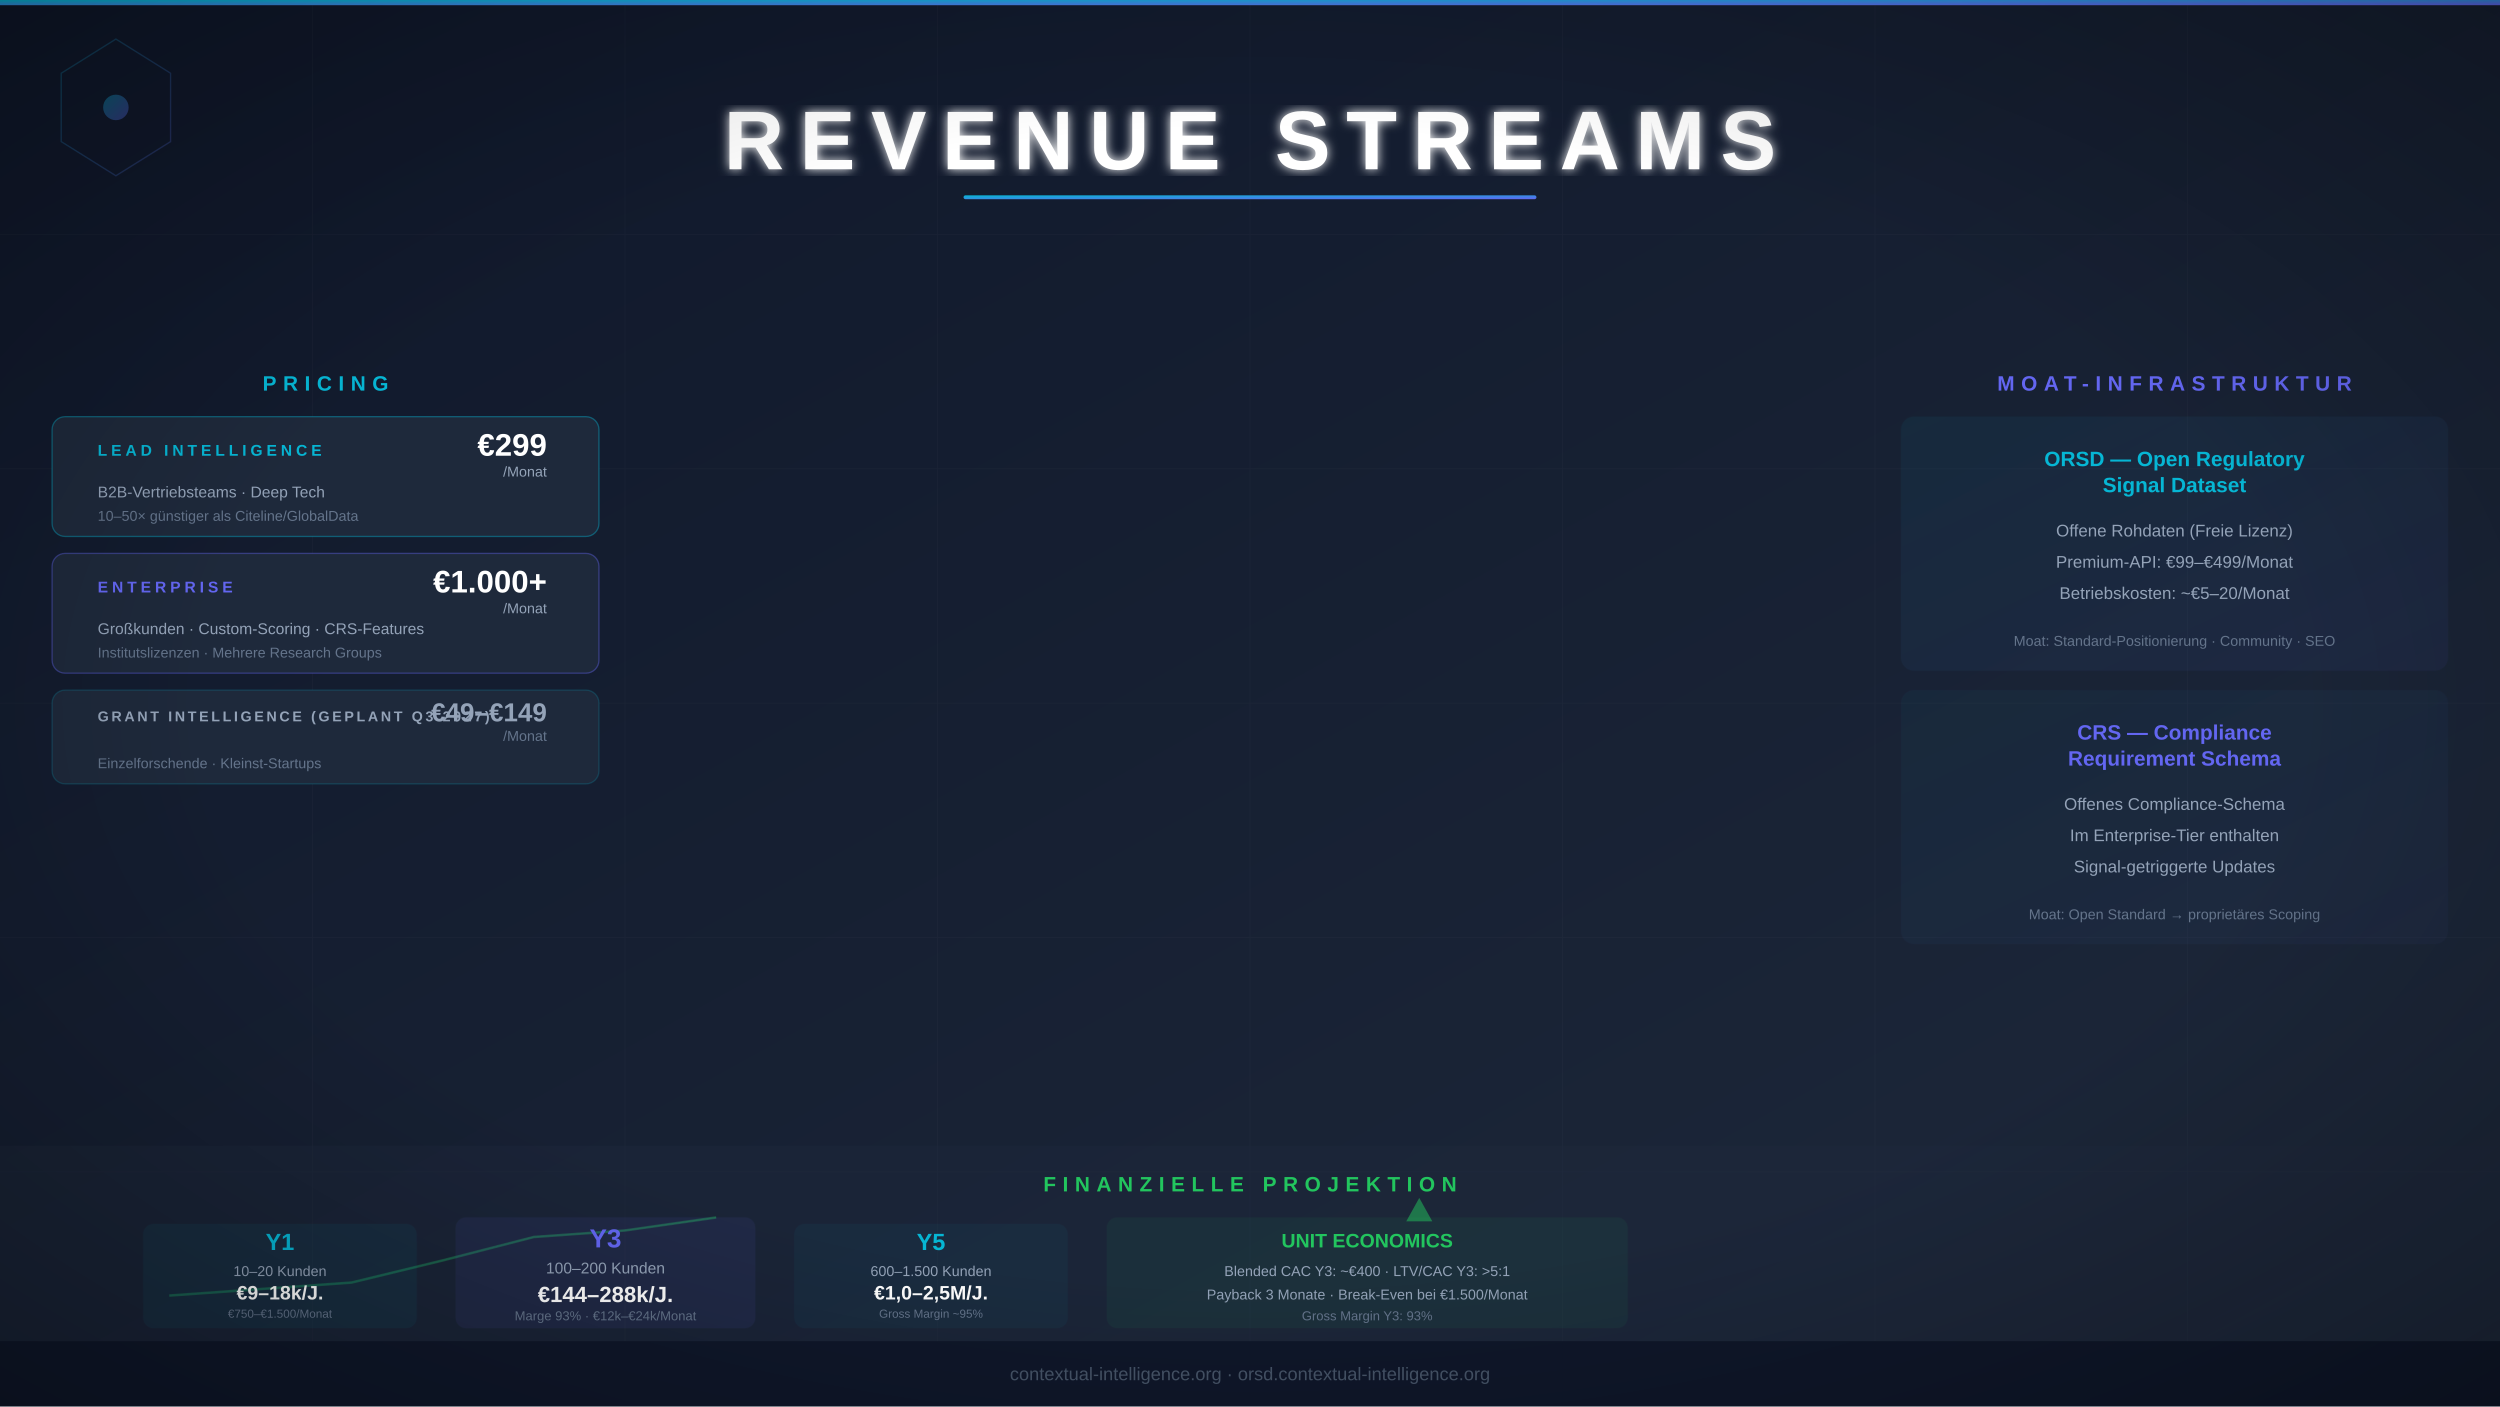
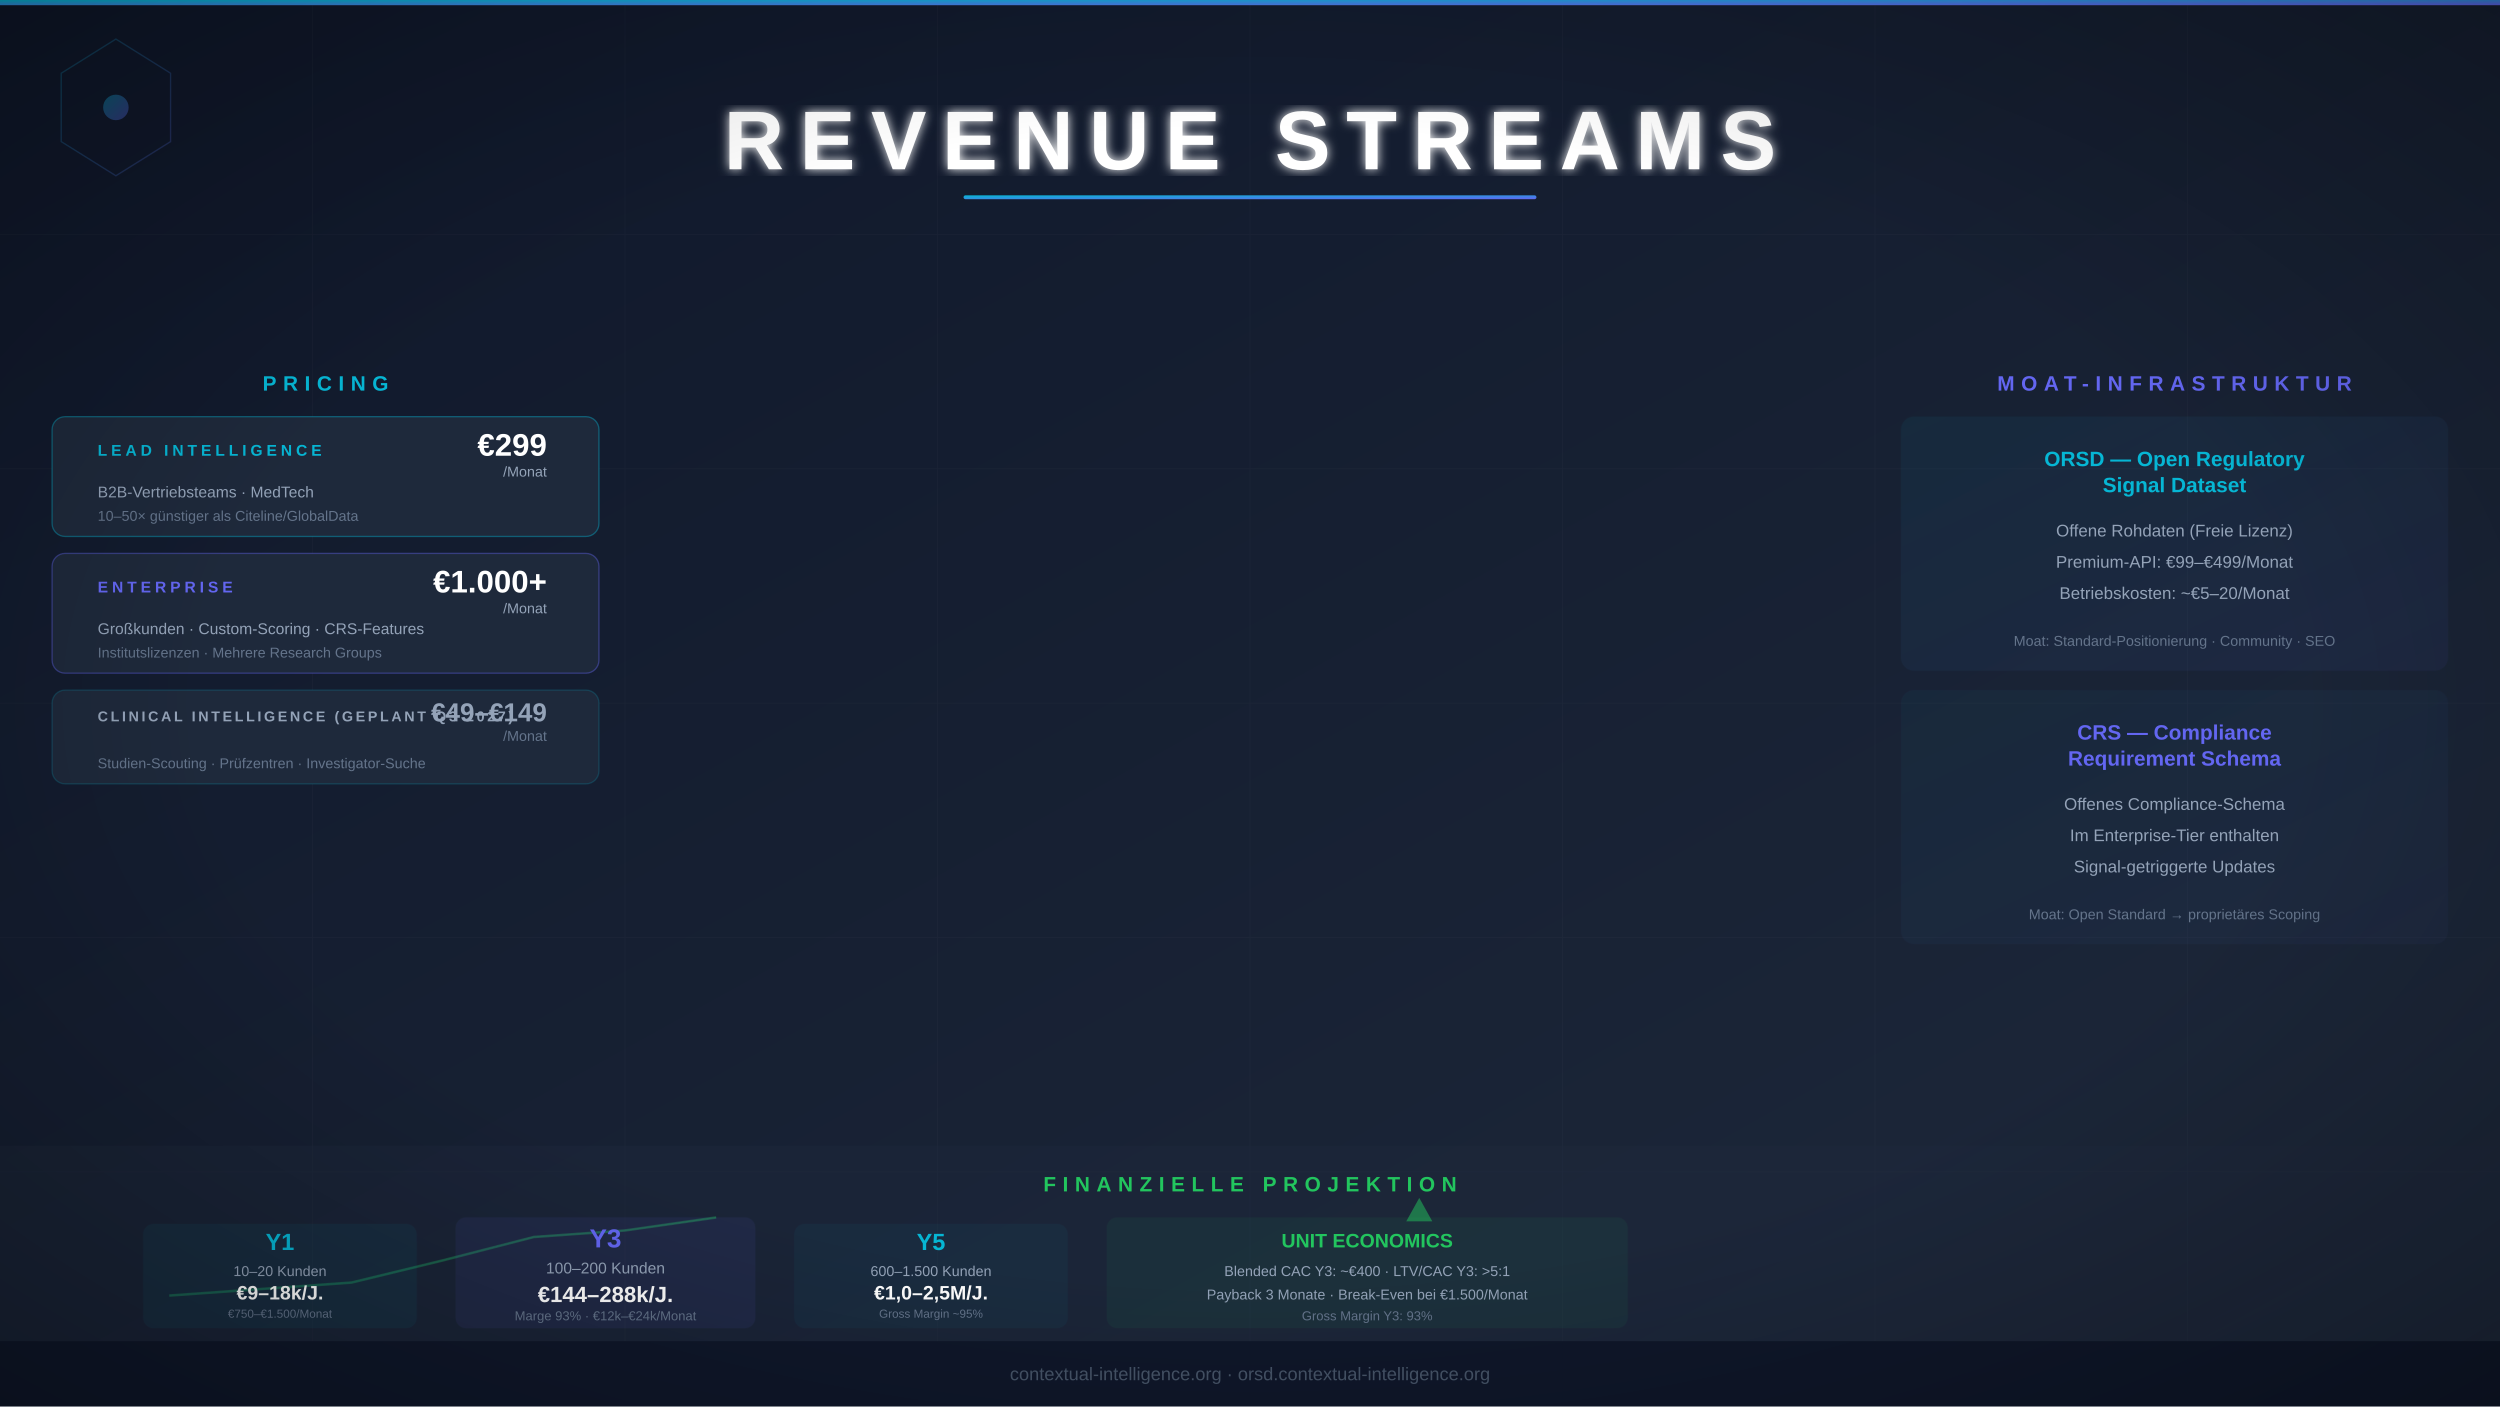
<svg xmlns="http://www.w3.org/2000/svg" viewBox="0 0 1920 1080" width="1920" height="1080">
  <defs>
    <linearGradient id="bg" x1="0%" y1="0%" x2="100%" y2="100%">
      <stop offset="0%" stop-color="#0f172a" />
      <stop offset="100%" stop-color="#1e293b" />
    </linearGradient>
    <linearGradient id="accent" x1="0%" y1="0%" x2="100%" y2="100%">
      <stop offset="0%" stop-color="#06b6d4" />
      <stop offset="100%" stop-color="#6366f1" />
    </linearGradient>
    <linearGradient id="revenueGrad" x1="0%" y1="0%" x2="100%" y2="100%">
      <stop offset="0%" stop-color="#22c55e" stop-opacity="0.12" />
      <stop offset="100%" stop-color="#06b6d4" stop-opacity="0.08" />
    </linearGradient>
    <linearGradient id="growthGrad" x1="0%" y1="0%" x2="0%" y2="100%">
      <stop offset="0%" stop-color="#22c55e" stop-opacity="0.4" />
      <stop offset="100%" stop-color="#06b6d4" stop-opacity="0.1" />
    </linearGradient>
    <filter id="glow">
      <feGaussianBlur stdDeviation="4" result="b" />
      <feMerge>
        <feMergeNode in="b" />
        <feMergeNode in="SourceGraphic" />
      </feMerge>
    </filter>
    <filter id="glowStrong">
      <feGaussianBlur stdDeviation="10" result="b" />
      <feMerge>
        <feMergeNode in="b" />
        <feMergeNode in="SourceGraphic" />
      </feMerge>
    </filter>
    <radialGradient id="vignette" cx="50%" cy="50%" r="75%">
      <stop offset="55%" stop-color="#000" stop-opacity="0" />
      <stop offset="100%" stop-color="#000" stop-opacity="0.35" />
    </radialGradient>
  </defs>
  <rect width="1920" height="1080" fill="url(#bg)" />
  <g opacity="0.03" stroke="#ffffff" stroke-width="0.5">
    <line x1="0" y1="180" x2="1920" y2="180" />
    <line x1="0" y1="360" x2="1920" y2="360" />
    <line x1="0" y1="540" x2="1920" y2="540" />
    <line x1="0" y1="720" x2="1920" y2="720" />
    <line x1="0" y1="900" x2="1920" y2="900" />
    <line x1="240" y1="0" x2="240" y2="1080" />
    <line x1="480" y1="0" x2="480" y2="1080" />
    <line x1="720" y1="0" x2="720" y2="1080" />
    <line x1="960" y1="0" x2="960" y2="1080" />
    <line x1="1200" y1="0" x2="1200" y2="1080" />
    <line x1="1440" y1="0" x2="1440" y2="1080" />
    <line x1="1680" y1="0" x2="1680" y2="1080" />
  </g>
  <rect x="0" y="0" width="1920" height="4" fill="url(#accent)" />
  <g transform="translate(40, 30) scale(0.35)">
    <polygon points="140,0 260,75 260,225 140,300 20,225 20,75" fill="none" stroke="url(#accent)" stroke-width="3" opacity="0.25" />
    <circle cx="140" cy="150" r="28" fill="url(#accent)" opacity="0.4" />
  </g>
  <text x="960" y="130" font-family="'Segoe UI','Helvetica Neue',Arial,sans-serif" font-size="64" font-weight="700" fill="#ffffff" letter-spacing="12" text-anchor="middle" filter="url(#glow)">REVENUE STREAMS</text>
  <rect x="740" y="150" width="440" height="3" fill="url(#accent)" rx="1.5" />
  <text x="250" y="300" font-family="'Segoe UI',Arial,sans-serif" font-size="16" font-weight="600" fill="#06b6d4" letter-spacing="5" text-anchor="middle">PRICING</text>
  <rect x="40" y="320" width="420" height="92" rx="10" fill="#1e293b" stroke="#06b6d4" stroke-width="1" stroke-opacity="0.4" />
  <text x="75" y="350" font-family="'Segoe UI',Arial,sans-serif" font-size="12" font-weight="600" fill="#06b6d4" letter-spacing="3">LEAD INTELLIGENCE</text>
  <text x="420" y="350" font-family="'Segoe UI',Arial,sans-serif" font-size="24" font-weight="700" fill="#ffffff" text-anchor="end">€299</text>
  <text x="420" y="366" font-family="'Segoe UI',Arial,sans-serif" font-size="11" fill="#94a3b8" text-anchor="end">/Monat</text>
-   <text x="75" y="382" font-family="'Segoe UI',Arial,sans-serif" font-size="12" fill="#94a3b8">B2B-Vertriebsteams · Deep Tech</text>
+   <text x="75" y="382" font-family="'Segoe UI',Arial,sans-serif" font-size="12" fill="#94a3b8">B2B-Vertriebsteams · MedTech</text>
  <text x="75" y="400" font-family="'Segoe UI',Arial,sans-serif" font-size="11" fill="#64748b">10–50× günstiger als Citeline/GlobalData</text>
  <rect x="40" y="425" width="420" height="92" rx="10" fill="#1e293b" stroke="#6366f1" stroke-width="1" stroke-opacity="0.4" />
  <text x="75" y="455" font-family="'Segoe UI',Arial,sans-serif" font-size="12" font-weight="600" fill="#6366f1" letter-spacing="3">ENTERPRISE</text>
  <text x="420" y="455" font-family="'Segoe UI',Arial,sans-serif" font-size="24" font-weight="700" fill="#ffffff" text-anchor="end">€1.000+</text>
  <text x="420" y="471" font-family="'Segoe UI',Arial,sans-serif" font-size="11" fill="#94a3b8" text-anchor="end">/Monat</text>
  <text x="75" y="487" font-family="'Segoe UI',Arial,sans-serif" font-size="12" fill="#94a3b8">Großkunden · Custom-Scoring · CRS-Features</text>
  <text x="75" y="505" font-family="'Segoe UI',Arial,sans-serif" font-size="11" fill="#64748b">Institutslizenzen · Mehrere Research Groups</text>
  <rect x="40" y="530" width="420" height="72" rx="10" fill="#1e293b" stroke="#06b6d4" stroke-width="1" stroke-opacity="0.2" />
-   <text x="75" y="554" font-family="'Segoe UI',Arial,sans-serif" font-size="11" font-weight="600" fill="#94a3b8" letter-spacing="2">GRANT INTELLIGENCE (GEPLANT Q3 2027)</text>
+   <text x="75" y="554" font-family="'Segoe UI',Arial,sans-serif" font-size="11" font-weight="600" fill="#94a3b8" letter-spacing="2">CLINICAL INTELLIGENCE (GEPLANT Q3 2027)</text>
  <text x="420" y="554" font-family="'Segoe UI',Arial,sans-serif" font-size="20" font-weight="700" fill="#94a3b8" text-anchor="end">€49–€149</text>
  <text x="420" y="569" font-family="'Segoe UI',Arial,sans-serif" font-size="11" fill="#64748b" text-anchor="end">/Monat</text>
-   <text x="75" y="590" font-family="'Segoe UI',Arial,sans-serif" font-size="11" fill="#64748b">Einzelforschende · Kleinst-Startups</text>
+   <text x="75" y="590" font-family="'Segoe UI',Arial,sans-serif" font-size="11" fill="#64748b">Studien-Scouting · Prüfzentren · Investigator-Suche</text>
  <text x="1670" y="300" font-family="'Segoe UI',Arial,sans-serif" font-size="16" font-weight="600" fill="#6366f1" letter-spacing="5" text-anchor="middle">MOAT-INFRASTRUKTUR</text>
  <rect x="1460" y="320" width="420" height="195" rx="10" fill="url(#accent)" opacity="0.06" stroke="url(#accent)" stroke-width="1" stroke-opacity="0.25" />
  <text x="1670" y="358" font-family="'Segoe UI',Arial,sans-serif" font-size="16" font-weight="600" fill="#06b6d4" text-anchor="middle">ORSD — Open Regulatory</text>
  <text x="1670" y="378" font-family="'Segoe UI',Arial,sans-serif" font-size="16" font-weight="600" fill="#06b6d4" text-anchor="middle">Signal Dataset</text>
  <text x="1670" y="412" font-family="'Segoe UI',Arial,sans-serif" font-size="13" fill="#94a3b8" text-anchor="middle">Offene Rohdaten (Freie Lizenz)</text>
  <text x="1670" y="436" font-family="'Segoe UI',Arial,sans-serif" font-size="13" fill="#94a3b8" text-anchor="middle">Premium-API: €99–€499/Monat</text>
  <text x="1670" y="460" font-family="'Segoe UI',Arial,sans-serif" font-size="13" fill="#94a3b8" text-anchor="middle">Betriebskosten: ~€5–20/Monat</text>
  <text x="1670" y="496" font-family="'Segoe UI',Arial,sans-serif" font-size="11" fill="#64748b" text-anchor="middle">Moat: Standard-Positionierung · Community · SEO</text>
  <rect x="1460" y="530" width="420" height="195" rx="10" fill="url(#accent)" opacity="0.04" stroke="#6366f1" stroke-width="1" stroke-opacity="0.2" />
  <text x="1670" y="568" font-family="'Segoe UI',Arial,sans-serif" font-size="16" font-weight="600" fill="#6366f1" text-anchor="middle">CRS — Compliance</text>
  <text x="1670" y="588" font-family="'Segoe UI',Arial,sans-serif" font-size="16" font-weight="600" fill="#6366f1" text-anchor="middle">Requirement Schema</text>
  <text x="1670" y="622" font-family="'Segoe UI',Arial,sans-serif" font-size="13" fill="#94a3b8" text-anchor="middle">Offenes Compliance-Schema</text>
  <text x="1670" y="646" font-family="'Segoe UI',Arial,sans-serif" font-size="13" fill="#94a3b8" text-anchor="middle">Im Enterprise-Tier enthalten</text>
  <text x="1670" y="670" font-family="'Segoe UI',Arial,sans-serif" font-size="13" fill="#94a3b8" text-anchor="middle">Signal-getriggerte Updates</text>
  <text x="1670" y="706" font-family="'Segoe UI',Arial,sans-serif" font-size="11" fill="#64748b" text-anchor="middle">Moat: Open Standard → proprietäres Scoping</text>
  <rect x="0" y="880" width="1920" height="200" fill="#1e293b" opacity="0.4" />
  <text x="960" y="915" font-family="'Segoe UI',Arial,sans-serif" font-size="16" font-weight="600" fill="#22c55e" letter-spacing="5" text-anchor="middle">FINANZIELLE PROJEKTION</text>
  <polyline points="130,995 200,990 270,985 340,968 410,950 480,945 550,935" fill="none" stroke="#22c55e" stroke-width="2" opacity="0.3" />
  <polyline points="130,995 200,990 270,985 340,968 410,950 480,945 550,935" fill="none" stroke="url(#growthGrad)" stroke-width="1" opacity="0.5" />
  <rect x="110" y="940" width="210" height="80" rx="8" fill="#06b6d4" opacity="0.06" stroke="#06b6d4" stroke-width="1" stroke-opacity="0.2" />
  <text x="215" y="960" font-family="'Segoe UI',Arial,sans-serif" font-size="18" font-weight="700" fill="#06b6d4" text-anchor="middle">Y1</text>
  <text x="215" y="980" font-family="'Segoe UI',Arial,sans-serif" font-size="11" fill="#94a3b8" text-anchor="middle">10–20 Kunden</text>
  <text x="215" y="998" font-family="'Segoe UI',Arial,sans-serif" font-size="15" font-weight="700" fill="#ffffff" text-anchor="middle">€9–18k/J.</text>
  <text x="215" y="1012" font-family="'Segoe UI',Arial,sans-serif" font-size="9" fill="#64748b" text-anchor="middle">€750–€1.500/Monat</text>
  <rect x="350" y="935" width="230" height="85" rx="8" fill="#6366f1" opacity="0.08" stroke="#6366f1" stroke-width="1" stroke-opacity="0.3" />
  <text x="465" y="958" font-family="'Segoe UI',Arial,sans-serif" font-size="20" font-weight="700" fill="#6366f1" text-anchor="middle">Y3</text>
  <text x="465" y="978" font-family="'Segoe UI',Arial,sans-serif" font-size="12" fill="#94a3b8" text-anchor="middle">100–200 Kunden</text>
  <text x="465" y="1000" font-family="'Segoe UI',Arial,sans-serif" font-size="17" font-weight="700" fill="#ffffff" text-anchor="middle">€144–288k/J.</text>
  <text x="465" y="1014" font-family="'Segoe UI',Arial,sans-serif" font-size="10" fill="#64748b" text-anchor="middle">Marge 93% · €12k–€24k/Monat</text>
  <rect x="610" y="940" width="210" height="80" rx="8" fill="#06b6d4" opacity="0.05" stroke="#06b6d4" stroke-width="1" stroke-opacity="0.15" />
  <text x="715" y="960" font-family="'Segoe UI',Arial,sans-serif" font-size="18" font-weight="700" fill="#06b6d4" text-anchor="middle">Y5</text>
  <text x="715" y="980" font-family="'Segoe UI',Arial,sans-serif" font-size="11" fill="#94a3b8" text-anchor="middle">600–1.500 Kunden</text>
  <text x="715" y="998" font-family="'Segoe UI',Arial,sans-serif" font-size="15" font-weight="700" fill="#ffffff" text-anchor="middle">€1,0–2,5M/J.</text>
  <text x="715" y="1012" font-family="'Segoe UI',Arial,sans-serif" font-size="9" fill="#64748b" text-anchor="middle">Gross Margin ~95%</text>
  <rect x="850" y="935" width="400" height="85" rx="8" fill="#22c55e" opacity="0.06" stroke="#22c55e" stroke-width="1" stroke-opacity="0.2" />
  <text x="1050" y="958" font-family="'Segoe UI',Arial,sans-serif" font-size="15" font-weight="700" fill="#22c55e" text-anchor="middle">UNIT ECONOMICS</text>
  <text x="1050" y="980" font-family="'Segoe UI',Arial,sans-serif" font-size="11" fill="#94a3b8" text-anchor="middle">Blended CAC Y3: ~€400 · LTV/CAC Y3: &gt;5:1</text>
  <text x="1050" y="998" font-family="'Segoe UI',Arial,sans-serif" font-size="11" fill="#94a3b8" text-anchor="middle">Payback 3 Monate · Break-Even bei €1.500/Monat</text>
  <text x="1050" y="1014" font-family="'Segoe UI',Arial,sans-serif" font-size="10" fill="#64748b" text-anchor="middle">Gross Margin Y3: 93%</text>
  <g transform="translate(1080, 920)">
    <polygon points="10,0 0,18 20,18" fill="#22c55e" opacity="0.5" />
  </g>
  <rect x="0" y="1030" width="1920" height="50" fill="#0f172a" />
  <text x="960" y="1060" font-family="'Segoe UI',Arial,sans-serif" font-size="14" fill="#475569" text-anchor="middle">contextual-intelligence.org · orsd.contextual-intelligence.org</text>
  <rect width="1920" height="1080" fill="url(#vignette)" pointer-events="none" />
</svg>
